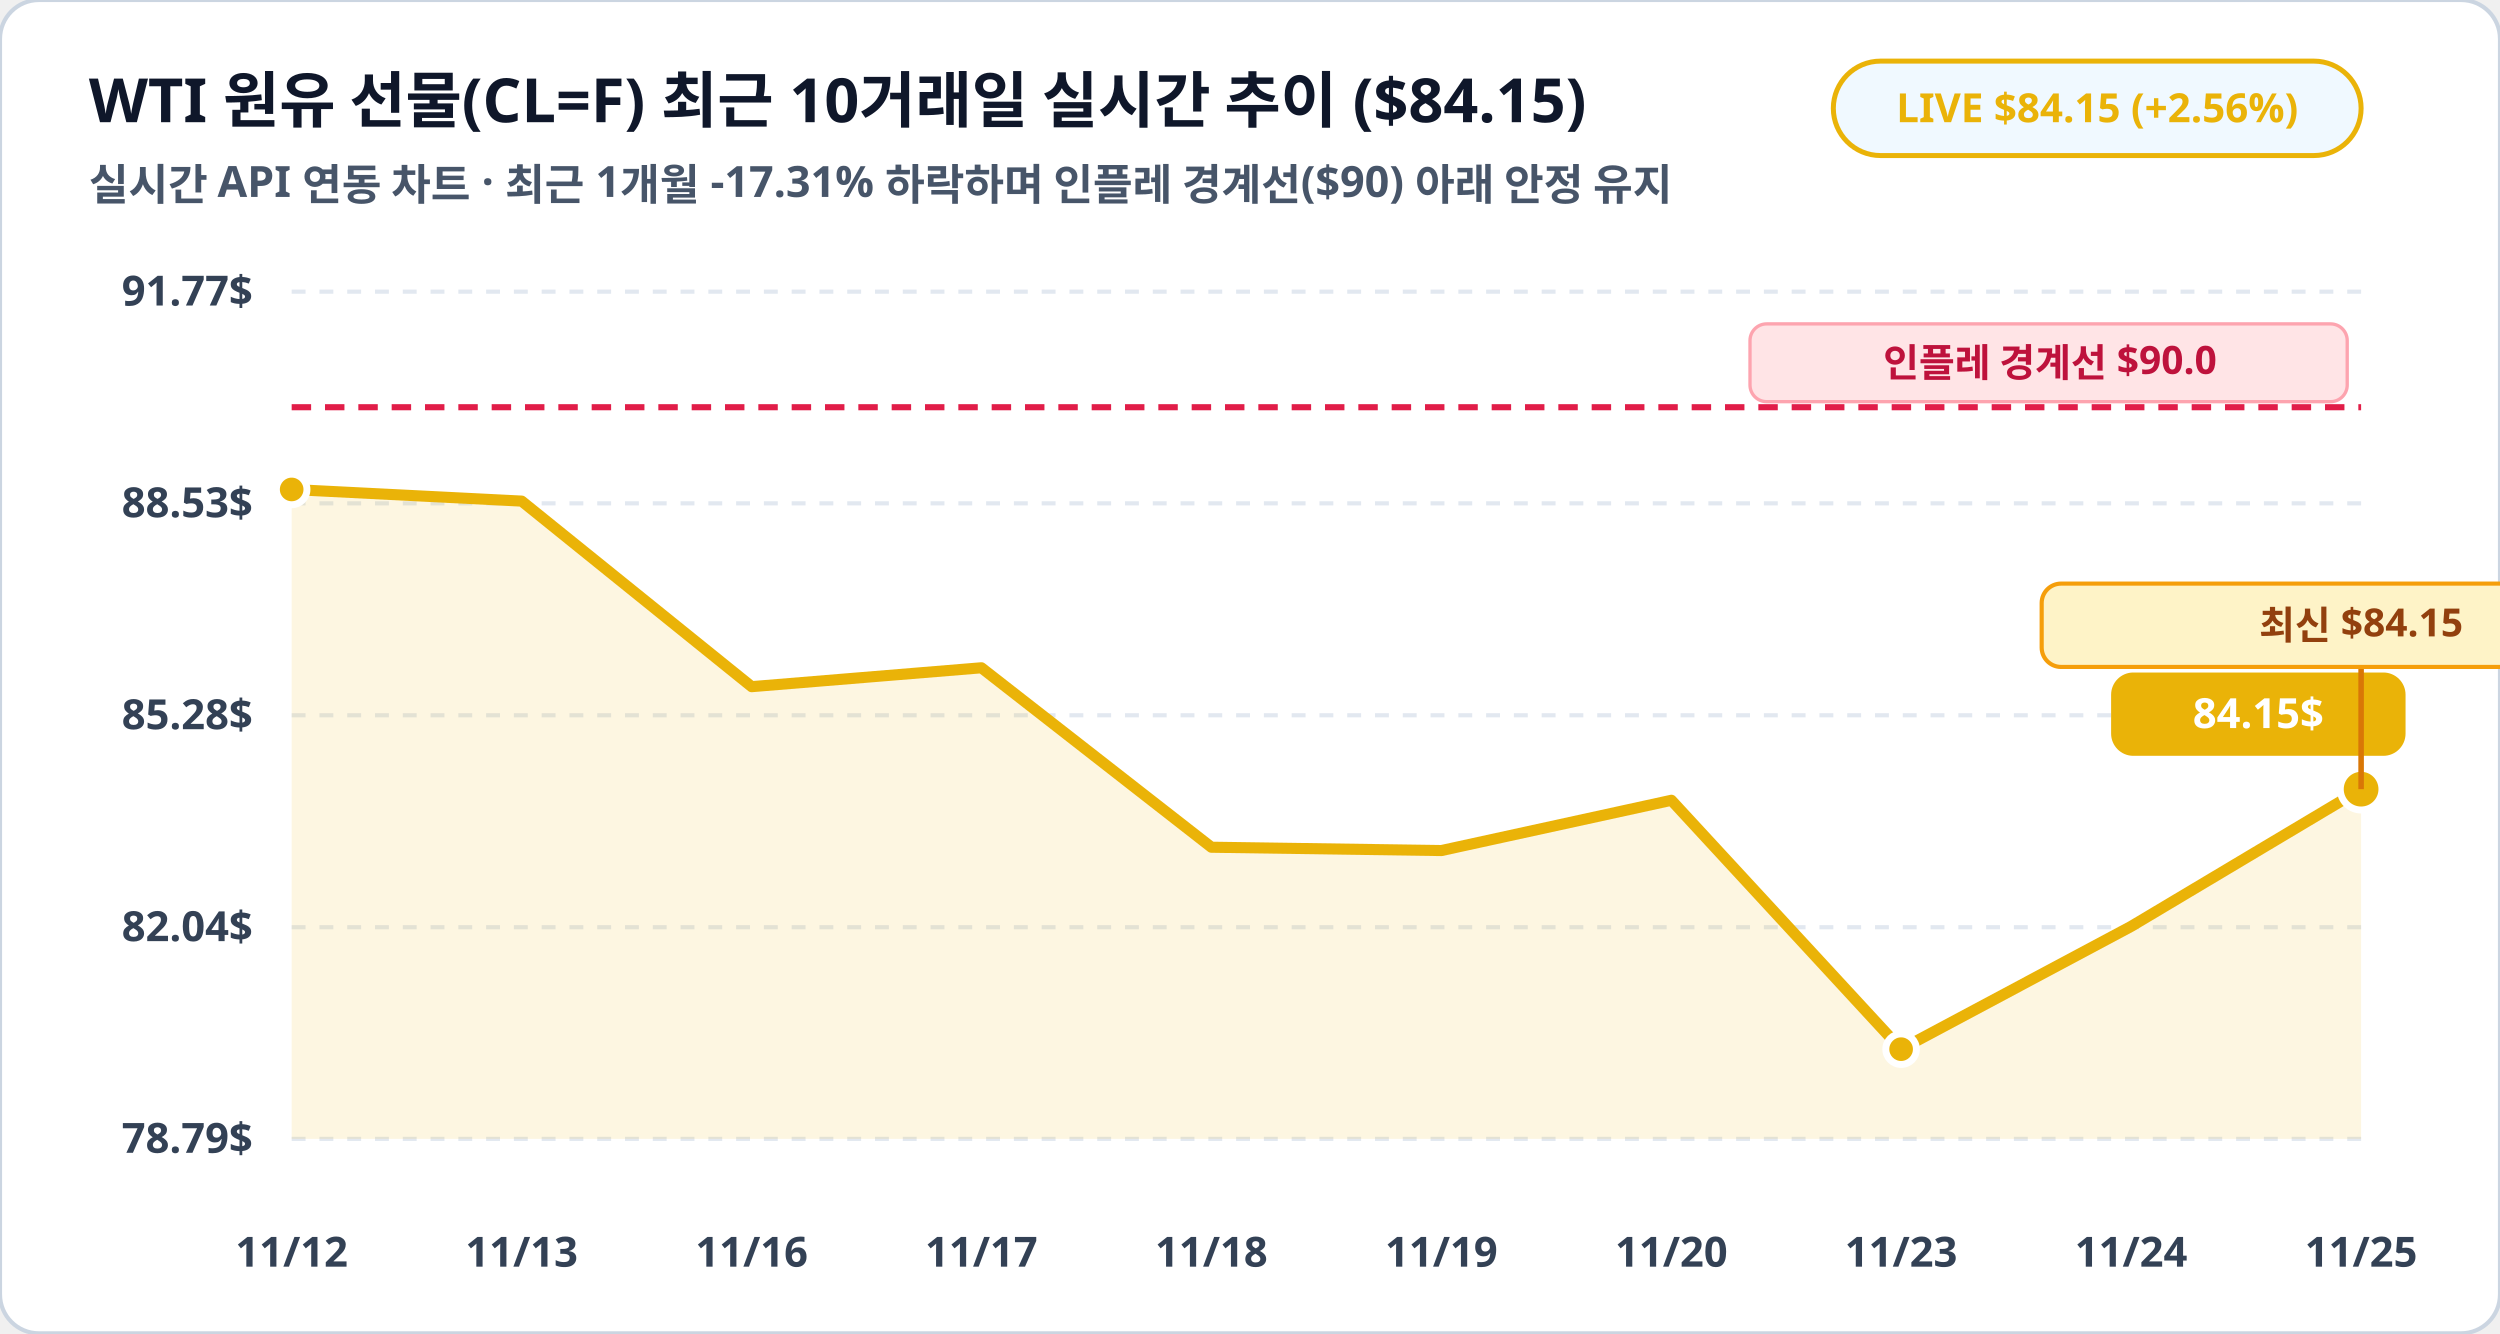
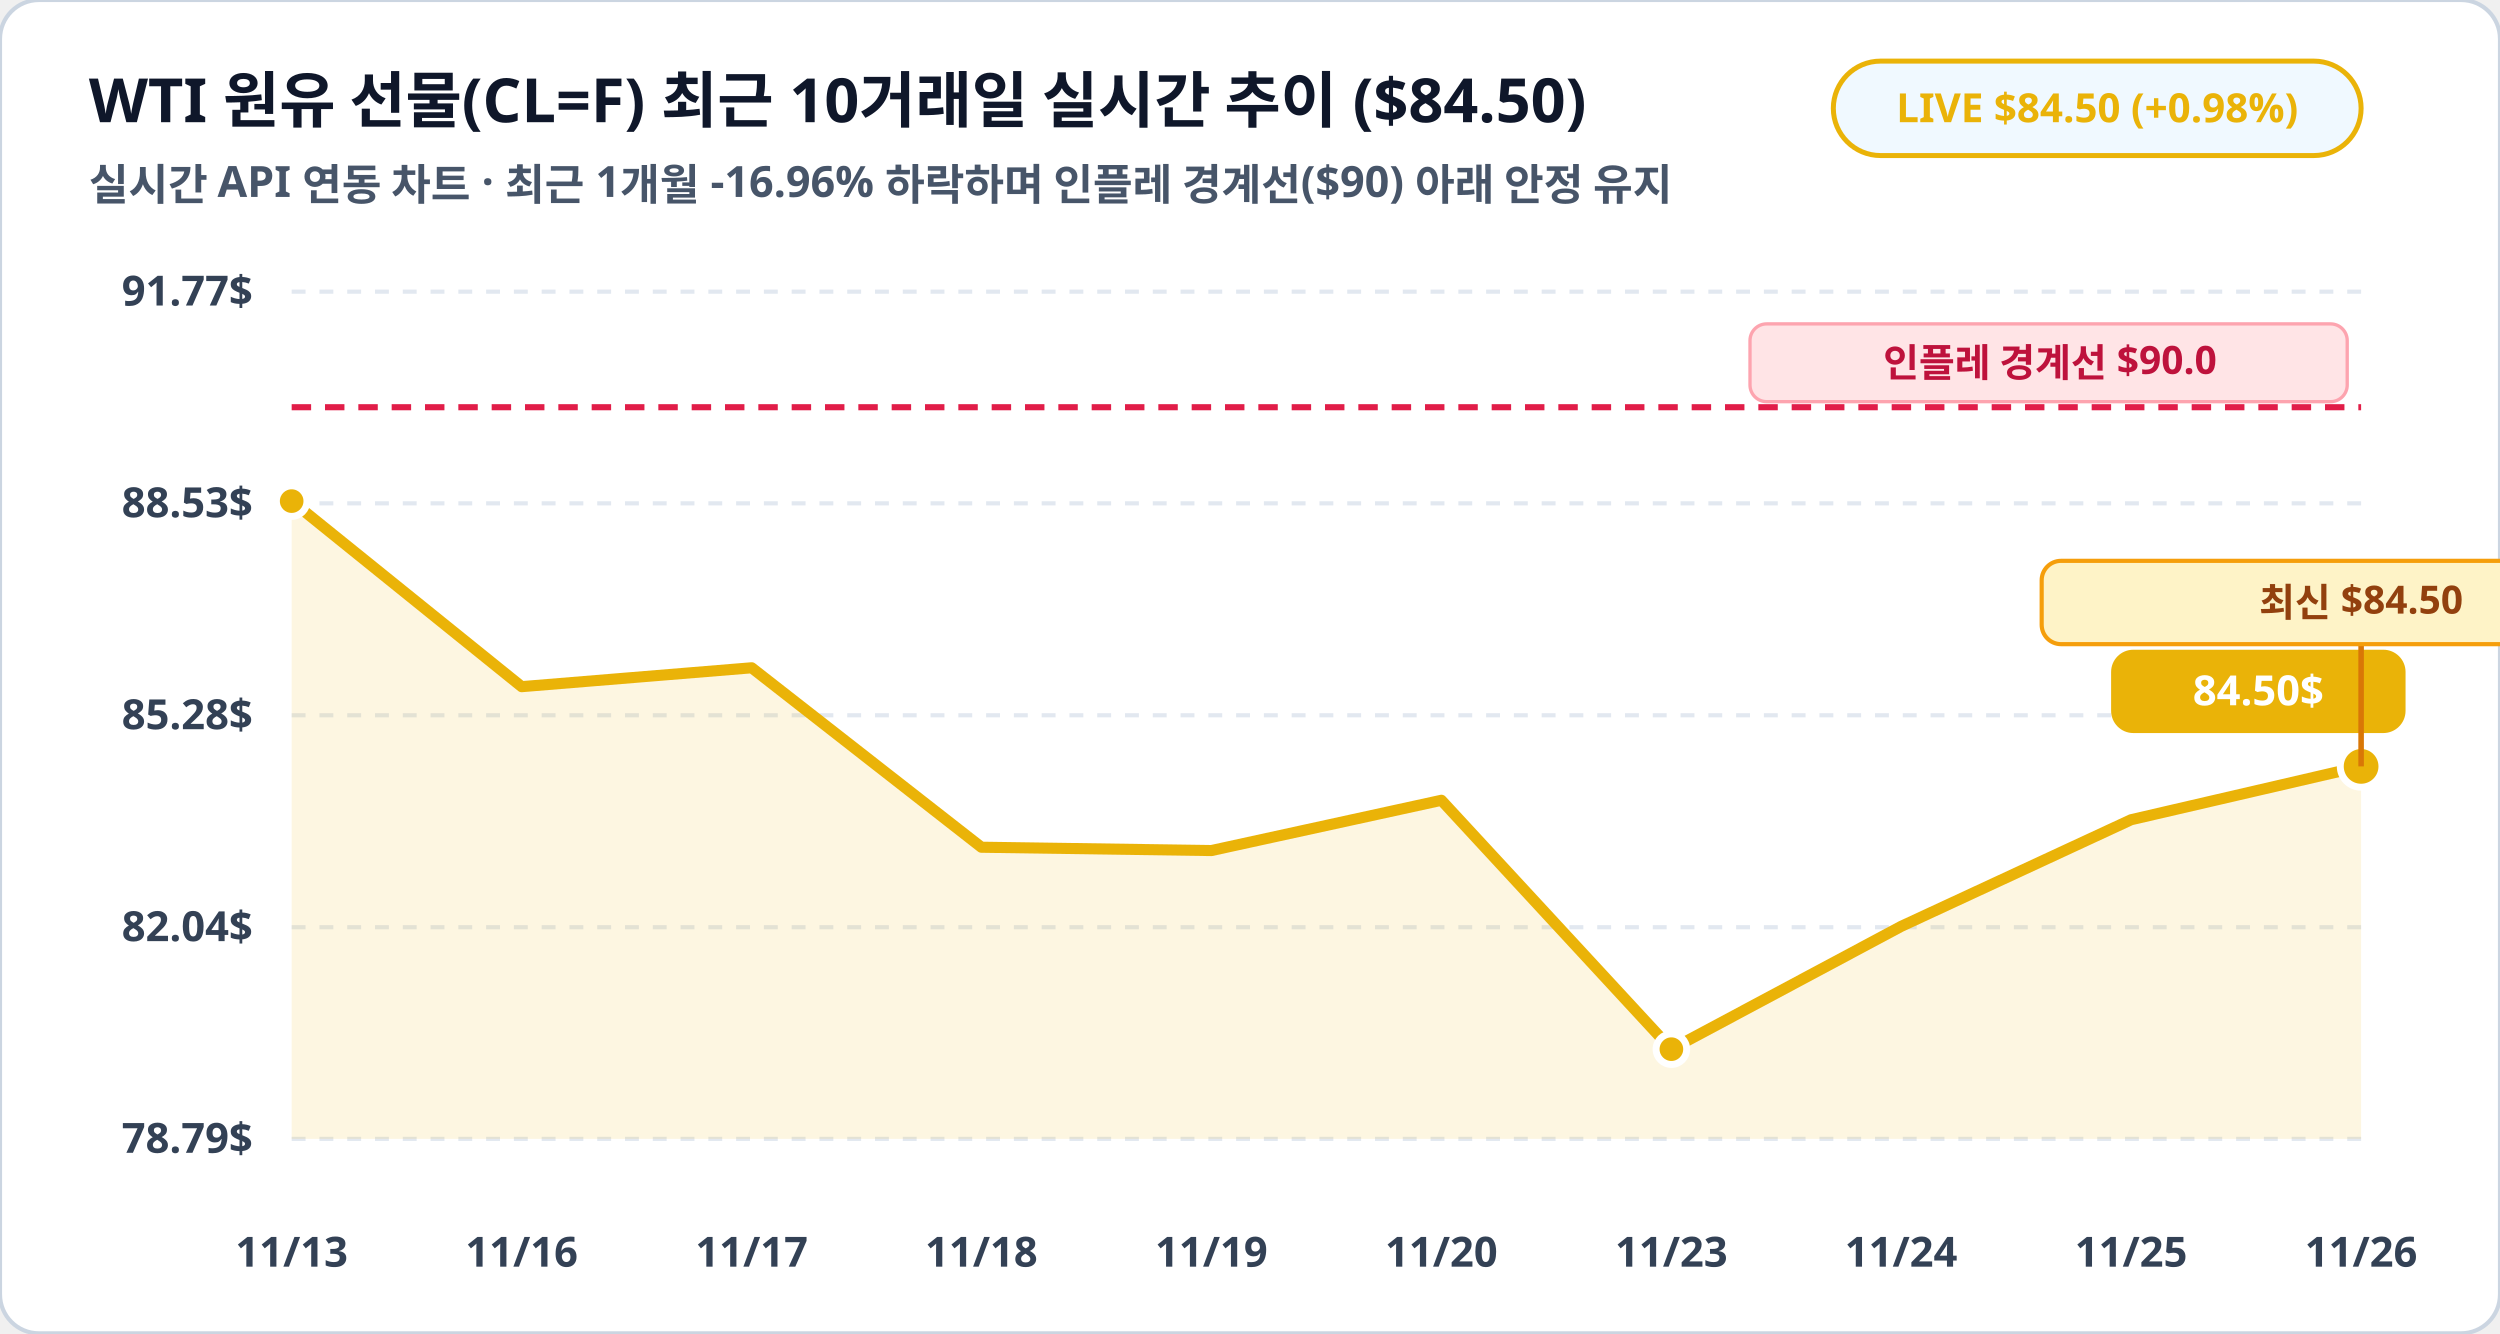
<svg xmlns="http://www.w3.org/2000/svg" viewBox="0 0 900 480" width="100%" height="100%">
  <rect width="900" height="480" rx="14" fill="#ffffff" stroke="#cbd5e1" stroke-width="1.5" />
-   <text x="32" y="44" fill="#0f172a" font-family="Pretendard, sans-serif" font-size="22" font-weight="900">WTI 원유 선물(CL=F) 최근 10거래일 실시간 추이 ($84.15)</text>
-   <text x="32" y="72" fill="#475569" font-family="Pretendard, sans-serif" font-size="15.5" font-weight="600">실시간 API 연동 차트 · 최근 1개월 -17.31% 하락하며 인플레 경계선($90) 아래 안정 유지</text>
+   <text x="32" y="44" fill="#0f172a" font-family="Pretendard, sans-serif" font-size="22" font-weight="900">WTI 원유 선물(CL=F) 최근 10거래일 실시간 추이 ($84.50)</text>
+   <text x="32" y="72" fill="#475569" font-family="Pretendard, sans-serif" font-size="15.5" font-weight="600">실시간 API 연동 차트 · 최근 1개월 -16.96% 하락하며 인플레 경계선($90) 아래 안정 유지</text>
  <rect x="660" y="22" width="190" height="34" rx="17" fill="#f0f9ff" stroke="#eab308" stroke-width="1.8" />
-   <text x="755" y="44" fill="#eab308" font-family="Pretendard, sans-serif" font-size="14.5" font-weight="800" text-anchor="middle">LIVE $84.15 (+2.56%)</text>
+   <text x="755" y="44" fill="#eab308" font-family="Pretendard, sans-serif" font-size="14.5" font-weight="800" text-anchor="middle">LIVE $84.50 (+0.98%)</text>
  <line x1="105" y1="105.0" x2="850" y2="105.0" stroke="#e2e8f0" stroke-width="1.5" stroke-dasharray="5,5" />
  <text x="91" y="110.0" fill="#334155" font-family="Pretendard, sans-serif" font-size="15" font-weight="700" text-anchor="end">91.77$</text>
  <line x1="105" y1="181.2" x2="850" y2="181.2" stroke="#e2e8f0" stroke-width="1.5" stroke-dasharray="5,5" />
  <text x="91" y="186.2" fill="#334155" font-family="Pretendard, sans-serif" font-size="15" font-weight="700" text-anchor="end">88.53$</text>
  <line x1="105" y1="257.5" x2="850" y2="257.5" stroke="#e2e8f0" stroke-width="1.5" stroke-dasharray="5,5" />
  <text x="91" y="262.5" fill="#334155" font-family="Pretendard, sans-serif" font-size="15" font-weight="700" text-anchor="end">85.28$</text>
  <line x1="105" y1="333.8" x2="850" y2="333.8" stroke="#e2e8f0" stroke-width="1.5" stroke-dasharray="5,5" />
  <text x="91" y="338.8" fill="#334155" font-family="Pretendard, sans-serif" font-size="15" font-weight="700" text-anchor="end">82.04$</text>
  <line x1="105" y1="410.0" x2="850" y2="410.0" stroke="#e2e8f0" stroke-width="1.5" stroke-dasharray="5,5" />
  <text x="91" y="415.0" fill="#334155" font-family="Pretendard, sans-serif" font-size="15" font-weight="700" text-anchor="end">78.79$</text>
-   <polygon points="105.0,410.0 105.0,176.2 187.8,180.4 270.6,247.2 353.3,240.4 436.1,305.0 518.9,306.2 601.7,288.1 684.4,377.7 767.2,333.5 850.0,284.1 850.0,410.0" fill="#eab308" fill-opacity="0.12" />
-   <polyline fill="none" stroke="#eab308" stroke-width="4" stroke-linecap="round" stroke-linejoin="round" points="105.0,176.2 187.8,180.4 270.6,247.2 353.3,240.4 436.1,305.0 518.9,306.2 601.7,288.1 684.4,377.7 767.2,333.5 850.0,284.1" />
+   <polygon points="105.0,410.0 105.0,180.4 187.8,247.2 270.6,240.4 353.3,305.0 436.1,306.2 518.9,288.1 601.7,377.7 684.4,333.5 767.2,295.1 850.0,275.9 850.0,410.0" fill="#eab308" fill-opacity="0.12" />
+   <polyline fill="none" stroke="#eab308" stroke-width="4" stroke-linecap="round" stroke-linejoin="round" points="105.0,180.4 187.8,247.2 270.6,240.4 353.3,305.0 436.1,306.2 518.9,288.1 601.7,377.7 684.4,333.5 767.2,295.1 850.0,275.9" />
  <line x1="105" y1="146.6" x2="850" y2="146.6" stroke="#e11d48" stroke-width="2.2" stroke-dasharray="7,5" />
  <rect x="630" y="116.6" width="215" height="28" rx="6" fill="#ffe4e6" stroke="#fda4af" stroke-width="1.2" />
  <text x="738" y="135.6" fill="#be123c" font-family="Pretendard, sans-serif" font-size="14" font-weight="800" text-anchor="middle">인플레 경계선 $90.0</text>
-   <circle cx="105.0" cy="176.2" r="5.5" fill="#eab308" stroke="#ffffff" stroke-width="2.5" />
-   <circle cx="684.4" cy="377.7" r="5.5" fill="#eab308" stroke="#ffffff" stroke-width="2.5" />
-   <circle cx="850.0" cy="284.1" r="7.5" fill="#eab308" stroke="#ffffff" stroke-width="2.5" />
-   <rect x="760.0" y="242.1" width="106" height="30" rx="8" fill="#eab308" />
-   <text x="813.0" y="262.1" fill="#ffffff" font-family="Pretendard, sans-serif" font-size="15" font-weight="800" text-anchor="middle">84.15$</text>
-   <line x1="850.0" y1="284.1" x2="850.0" y2="240.1" stroke="#d97706" stroke-width="2" />
-   <rect x="735.0" y="210.1" width="230" height="30" rx="7" fill="#fef3c7" stroke="#f59e0b" stroke-width="1.5" />
-   <text x="850.0" y="230.1" fill="#92400e" font-family="Pretendard, sans-serif" font-size="14" font-weight="800" text-anchor="middle">최신 $84.15</text>
-   <text x="105.0" y="456" fill="#334155" font-family="Pretendard, sans-serif" font-size="15" font-weight="700" text-anchor="middle">11/12</text>
-   <text x="187.8" y="456" fill="#334155" font-family="Pretendard, sans-serif" font-size="15" font-weight="700" text-anchor="middle">11/13</text>
-   <text x="270.6" y="456" fill="#334155" font-family="Pretendard, sans-serif" font-size="15" font-weight="700" text-anchor="middle">11/16</text>
-   <text x="353.3" y="456" fill="#334155" font-family="Pretendard, sans-serif" font-size="15" font-weight="700" text-anchor="middle">11/17</text>
-   <text x="436.1" y="456" fill="#334155" font-family="Pretendard, sans-serif" font-size="15" font-weight="700" text-anchor="middle">11/18</text>
-   <text x="518.9" y="456" fill="#334155" font-family="Pretendard, sans-serif" font-size="15" font-weight="700" text-anchor="middle">11/19</text>
-   <text x="601.7" y="456" fill="#334155" font-family="Pretendard, sans-serif" font-size="15" font-weight="700" text-anchor="middle">11/20</text>
-   <text x="684.4" y="456" fill="#334155" font-family="Pretendard, sans-serif" font-size="15" font-weight="700" text-anchor="middle">11/23</text>
-   <text x="767.2" y="456" fill="#334155" font-family="Pretendard, sans-serif" font-size="15" font-weight="700" text-anchor="middle">11/24</text>
-   <text x="850.0" y="456" fill="#334155" font-family="Pretendard, sans-serif" font-size="15" font-weight="700" text-anchor="middle">11/25</text>
+   <circle cx="105.0" cy="180.4" r="5.5" fill="#eab308" stroke="#ffffff" stroke-width="2.5" />
+   <circle cx="601.7" cy="377.7" r="5.5" fill="#eab308" stroke="#ffffff" stroke-width="2.5" />
+   <circle cx="850.0" cy="275.9" r="7.5" fill="#eab308" stroke="#ffffff" stroke-width="2.5" />
+   <rect x="760.0" y="233.9" width="106" height="30" rx="8" fill="#eab308" />
+   <text x="813.0" y="253.9" fill="#ffffff" font-family="Pretendard, sans-serif" font-size="15" font-weight="800" text-anchor="middle">84.50$</text>
+   <line x1="850.0" y1="275.9" x2="850.0" y2="231.9" stroke="#d97706" stroke-width="2" />
+   <rect x="735.0" y="201.9" width="230" height="30" rx="7" fill="#fef3c7" stroke="#f59e0b" stroke-width="1.5" />
+   <text x="850.0" y="221.9" fill="#92400e" font-family="Pretendard, sans-serif" font-size="14" font-weight="800" text-anchor="middle">최신 $84.50</text>
+   <text x="105.0" y="456" fill="#334155" font-family="Pretendard, sans-serif" font-size="15" font-weight="700" text-anchor="middle">11/13</text>
+   <text x="187.8" y="456" fill="#334155" font-family="Pretendard, sans-serif" font-size="15" font-weight="700" text-anchor="middle">11/16</text>
+   <text x="270.6" y="456" fill="#334155" font-family="Pretendard, sans-serif" font-size="15" font-weight="700" text-anchor="middle">11/17</text>
+   <text x="353.3" y="456" fill="#334155" font-family="Pretendard, sans-serif" font-size="15" font-weight="700" text-anchor="middle">11/18</text>
+   <text x="436.1" y="456" fill="#334155" font-family="Pretendard, sans-serif" font-size="15" font-weight="700" text-anchor="middle">11/19</text>
+   <text x="518.9" y="456" fill="#334155" font-family="Pretendard, sans-serif" font-size="15" font-weight="700" text-anchor="middle">11/20</text>
+   <text x="601.7" y="456" fill="#334155" font-family="Pretendard, sans-serif" font-size="15" font-weight="700" text-anchor="middle">11/23</text>
+   <text x="684.4" y="456" fill="#334155" font-family="Pretendard, sans-serif" font-size="15" font-weight="700" text-anchor="middle">11/24</text>
+   <text x="767.2" y="456" fill="#334155" font-family="Pretendard, sans-serif" font-size="15" font-weight="700" text-anchor="middle">11/25</text>
+   <text x="850.0" y="456" fill="#334155" font-family="Pretendard, sans-serif" font-size="15" font-weight="700" text-anchor="middle">11/26</text>
</svg>
